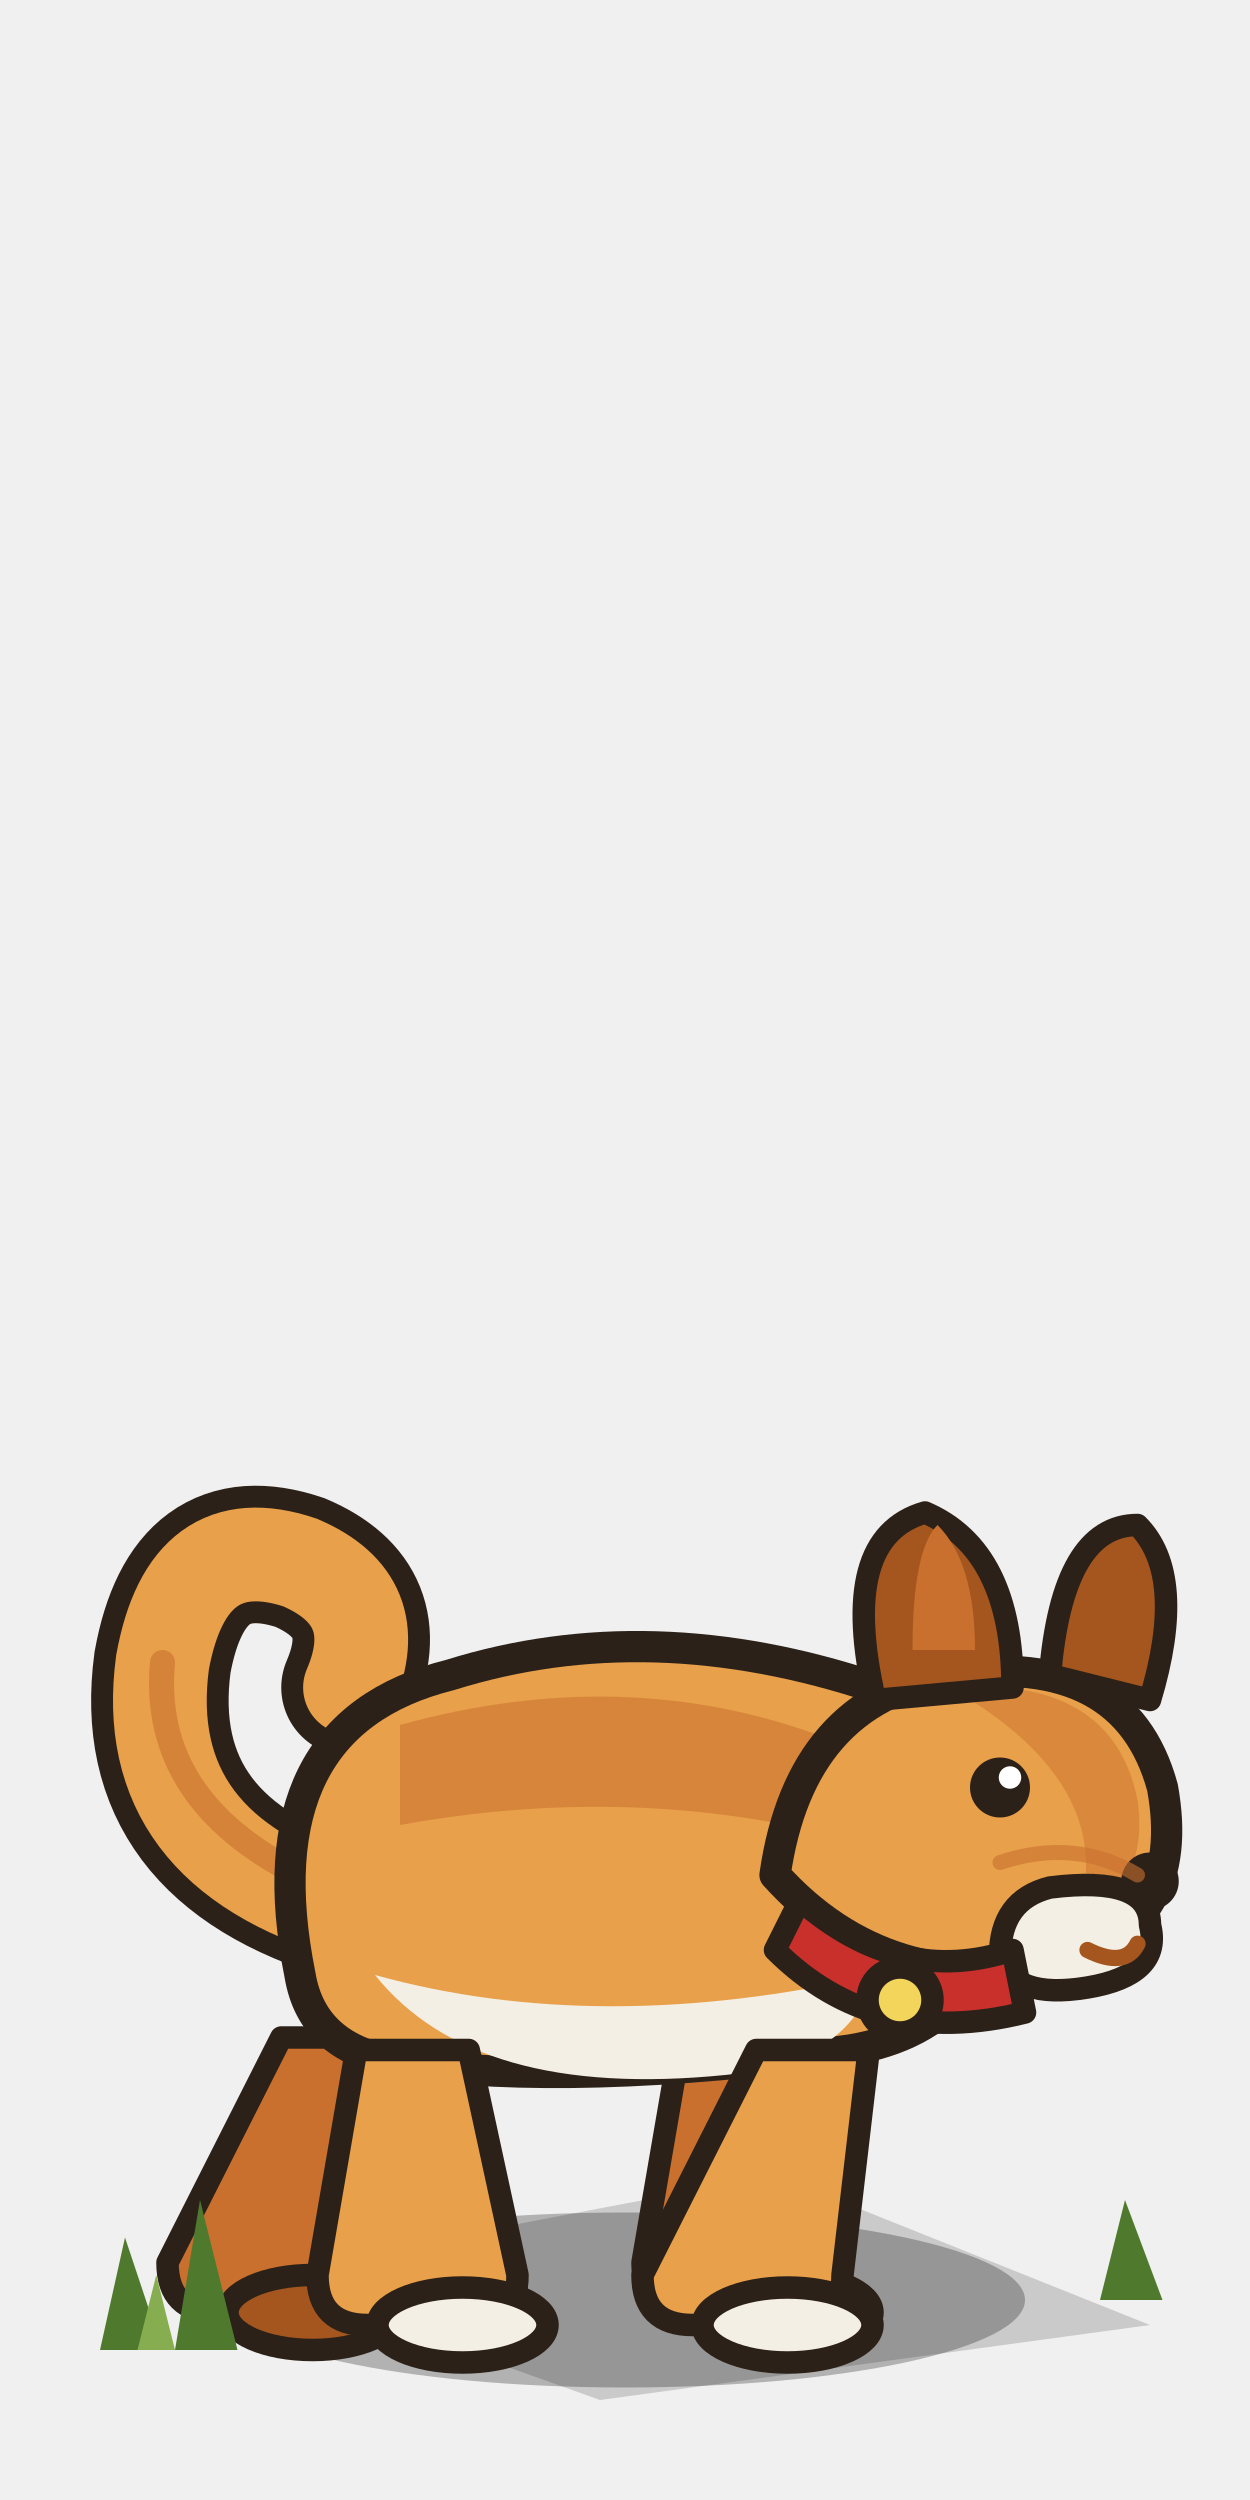
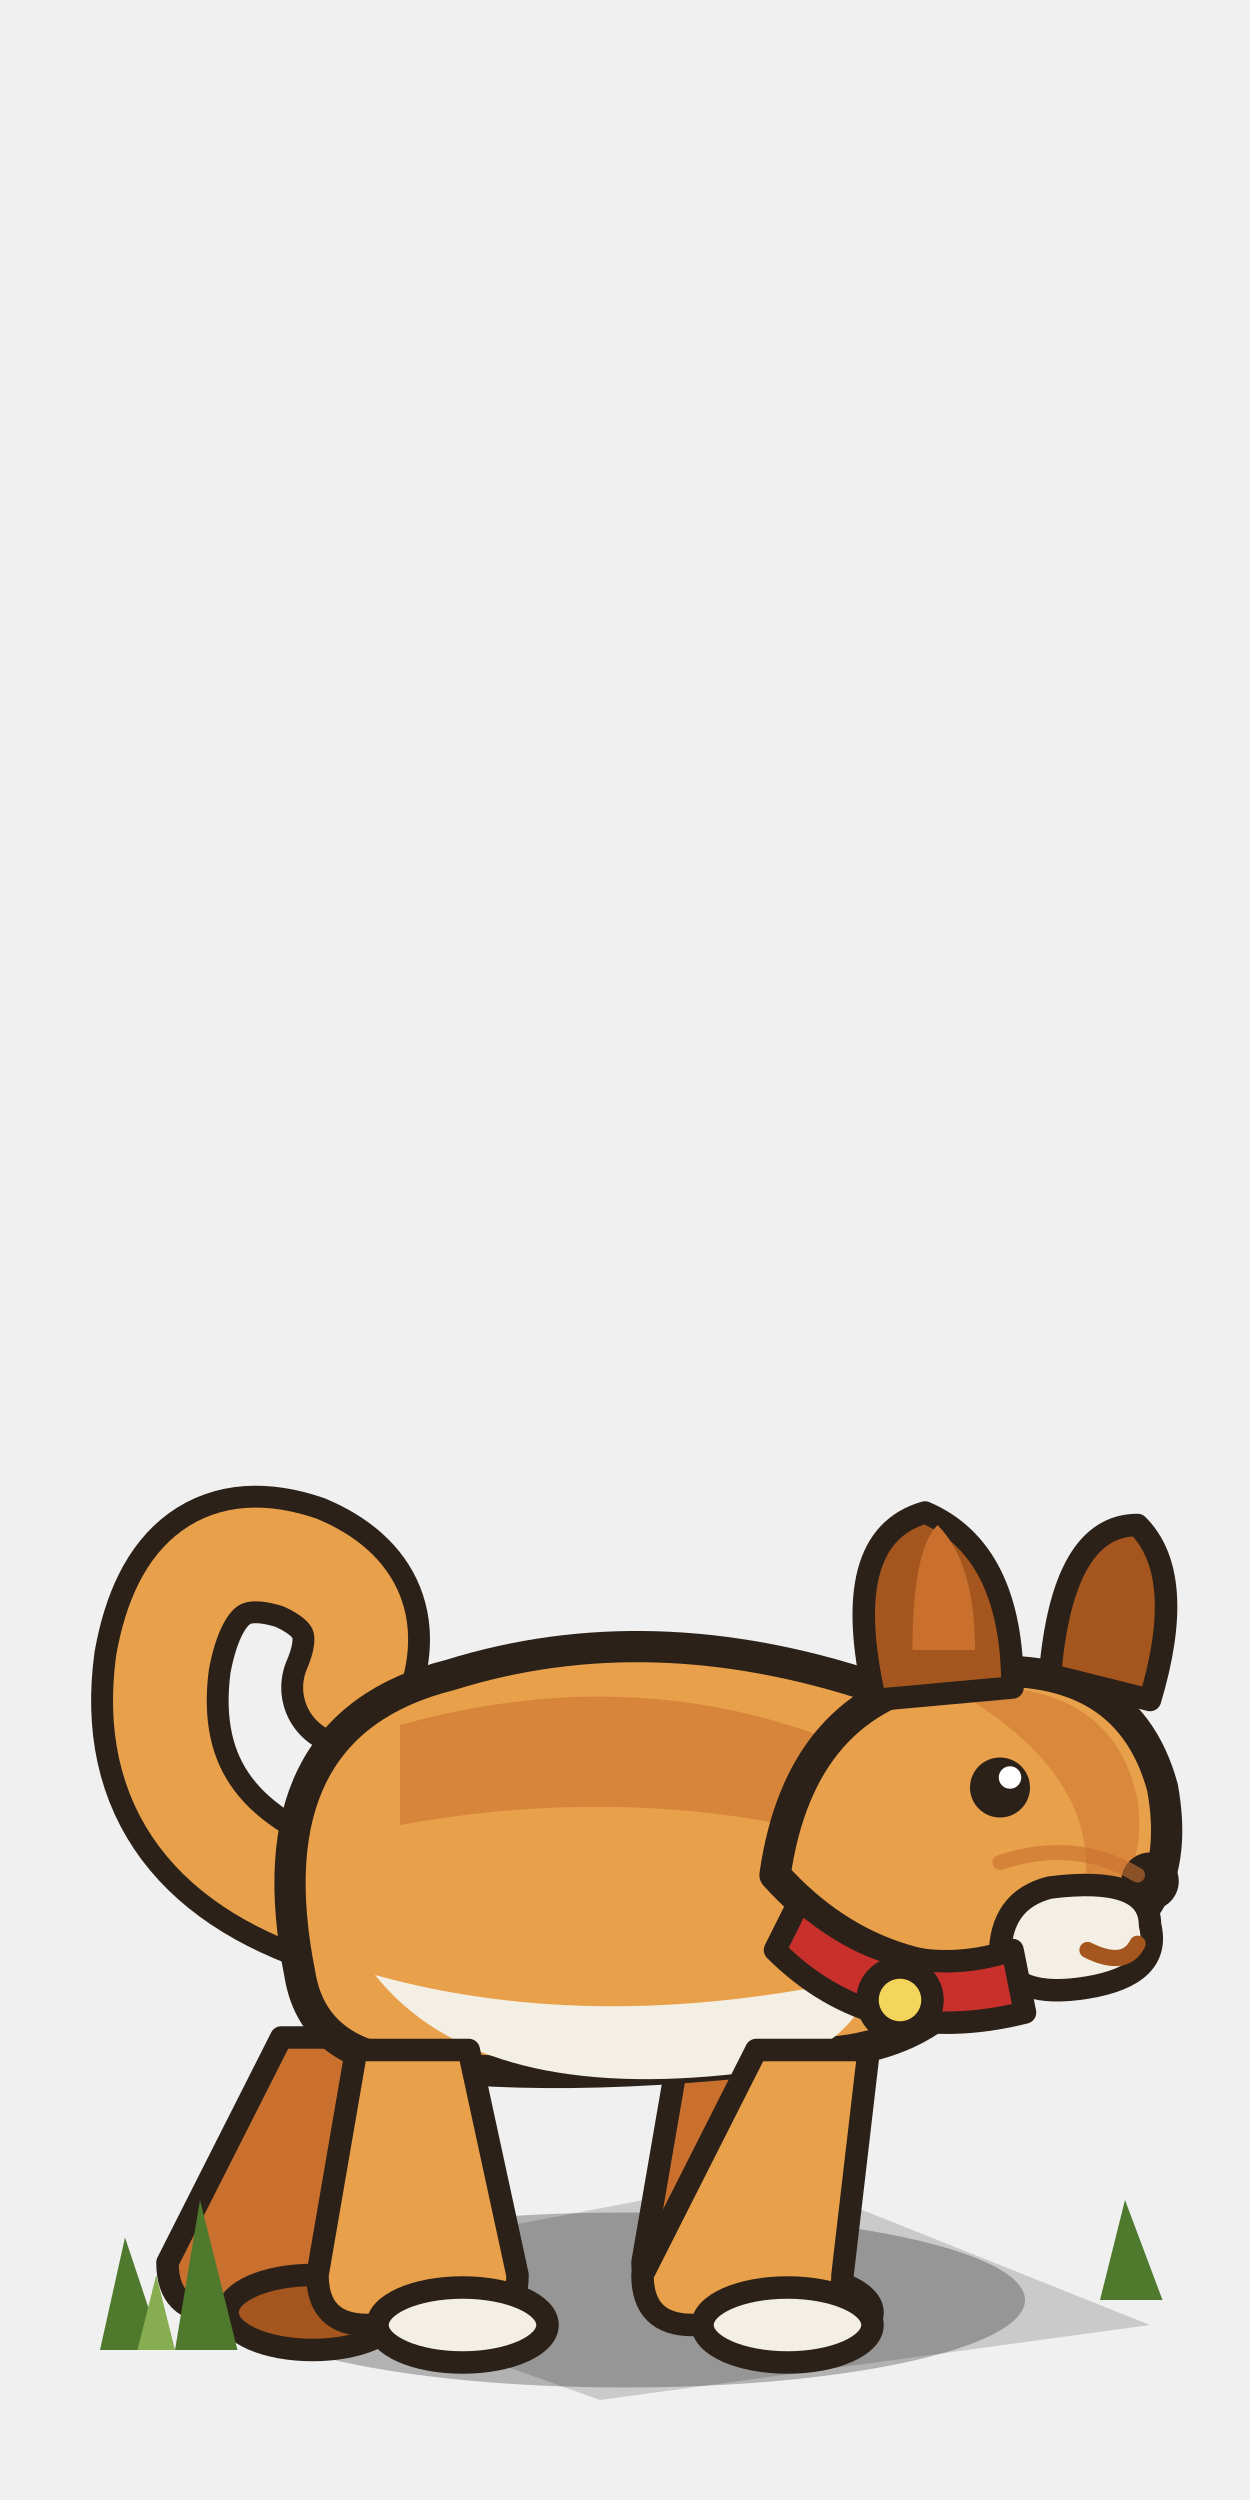
<svg xmlns="http://www.w3.org/2000/svg" width="100" height="200" viewBox="0 0 100 200">
  <defs>
    <style>.o{stroke:#2b2118;stroke-width:2.5;stroke-linejoin:round;stroke-linecap:round}.i{stroke:#2b2118;stroke-width:1.8;stroke-linejoin:round;stroke-linecap:round}</style>
  </defs>
  <path d="M20,182 L62,174 L92,186 L48,192 Z" fill="#000" opacity=".16" />
  <ellipse cx="50" cy="184" rx="32" ry="7" fill="#000" opacity=".26" />
  <path d="M28,153 q-17,-5 -15,-20 q2,-11 11,-8 q7,3 4,10" fill="none" stroke="#2b2118" stroke-width="11" stroke-linecap="round" />
  <path d="M28,153 q-17,-5 -15,-20 q2,-11 11,-8 q7,3 4,10" fill="none" stroke="#e8a04a" stroke-width="7.5" stroke-linecap="round" />
-   <path d="M24,150 q-12,-6 -11,-17" fill="none" stroke="#c9702e" stroke-width="2" stroke-linecap="round" opacity=".6" />
  <path class="i" d="M22.5,163 h9 l-2.1,18 q0,4 -4,4 h-8 q-4,0 -4,-4z" fill="#c9702e" />
  <ellipse class="i" cx="25" cy="185" rx="6.8" ry="3" fill="#a5561e" />
  <path class="i" d="M54.5,163 h9 l3.9,18 q0,4 -4,4 h-8 q-4,0 -4,-4z" fill="#c9702e" />
  <ellipse class="i" cx="63" cy="185" rx="6.8" ry="3" fill="#a5561e" />
  <path class="o" d="M24,158 q-4,-20 12,-24 q16,-5 34,1 q10,3 10,14 q0,13 -12,15 q-22,3 -36,1 q-7,-1 -8,-7z" fill="#e8a04a" />
  <path d="M32,138 q18,-5 34,1 q8,3 8,10 q-20,-7 -42,-3z" fill="#c9702e" opacity=".55" />
  <path d="M30,158 q18,5 40,0 q-2,7 -12,8 q-20,2 -28,-8z" fill="#f4efe4" />
  <path class="i" d="M28.5,164 h9 l3.9,18 q0,4 -4,4 h-8 q-4,0 -4,-4z" fill="#e8a04a" />
  <ellipse class="i" cx="37" cy="186" rx="6.8" ry="3" fill="#f4efe4" />
  <path class="i" d="M60.5,164 h9 l-2.1,18 q0,4 -4,4 h-8 q-4,0 -4,-4z" fill="#e8a04a" />
  <ellipse class="i" cx="63" cy="186" rx="6.8" ry="3" fill="#f4efe4" />
  <path class="o" d="M62,150 q2,-14 14,-16 q14,-2 17,9 q2,11 -8,14 q-14,3 -23,-7z" fill="#e8a04a" />
  <path d="M76,135 q13,-1 15,9 q1,7 -5,10 q4,-11 -10,-19z" fill="#c9702e" opacity=".5" />
  <path class="i" d="M84,151 q8,-1 8,3 q1,4 -5,5 q-6,1 -7,-2.5 q0,-4.5 4,-5.5z" fill="#f4efe4" />
  <circle cx="92" cy="150.5" r="2.3" fill="#2b2118" />
  <path d="M87,156 q3,1.5 4,-.5" fill="none" stroke="#a5561e" stroke-width="1.3" stroke-linecap="round" />
  <path d="M80,149 q6,-2 11,1" fill="none" stroke="#c9702e" stroke-width="1.2" stroke-linecap="round" opacity=".6" />
  <path class="i" d="M70,136 q-3,-13 4,-15 q7,3 7,14z" fill="#a5561e" />
  <path d="M73,132 q0,-8 2,-10 q3,3 3,10z" fill="#c9702e" />
  <path class="i" d="M84,134 q1,-12 7,-12 q4,4 1,14z" fill="#a5561e" />
  <circle cx="80" cy="143" r="2.4" fill="#2b2118" />
  <circle cx="80.8" cy="142.2" r="0.9" fill="#fff" />
  <path class="i" d="M64,152 q8,7 17,4 l1,5 q-12,3 -20,-5z" fill="#c9302c" />
  <circle class="i" cx="72" cy="160" r="2.6" fill="#f3d55b" />
  <g fill="#4f7a2e">
    <path d="M8,188 l2,-9 l3,9z M14,188 l2,-12 l3,12z M88,184 l2,-8 l3,8z" />
  </g>
  <g fill="#86ad50">
    <path d="M11,188 l1.5,-6 l1.5,6z" />
  </g>
</svg>
